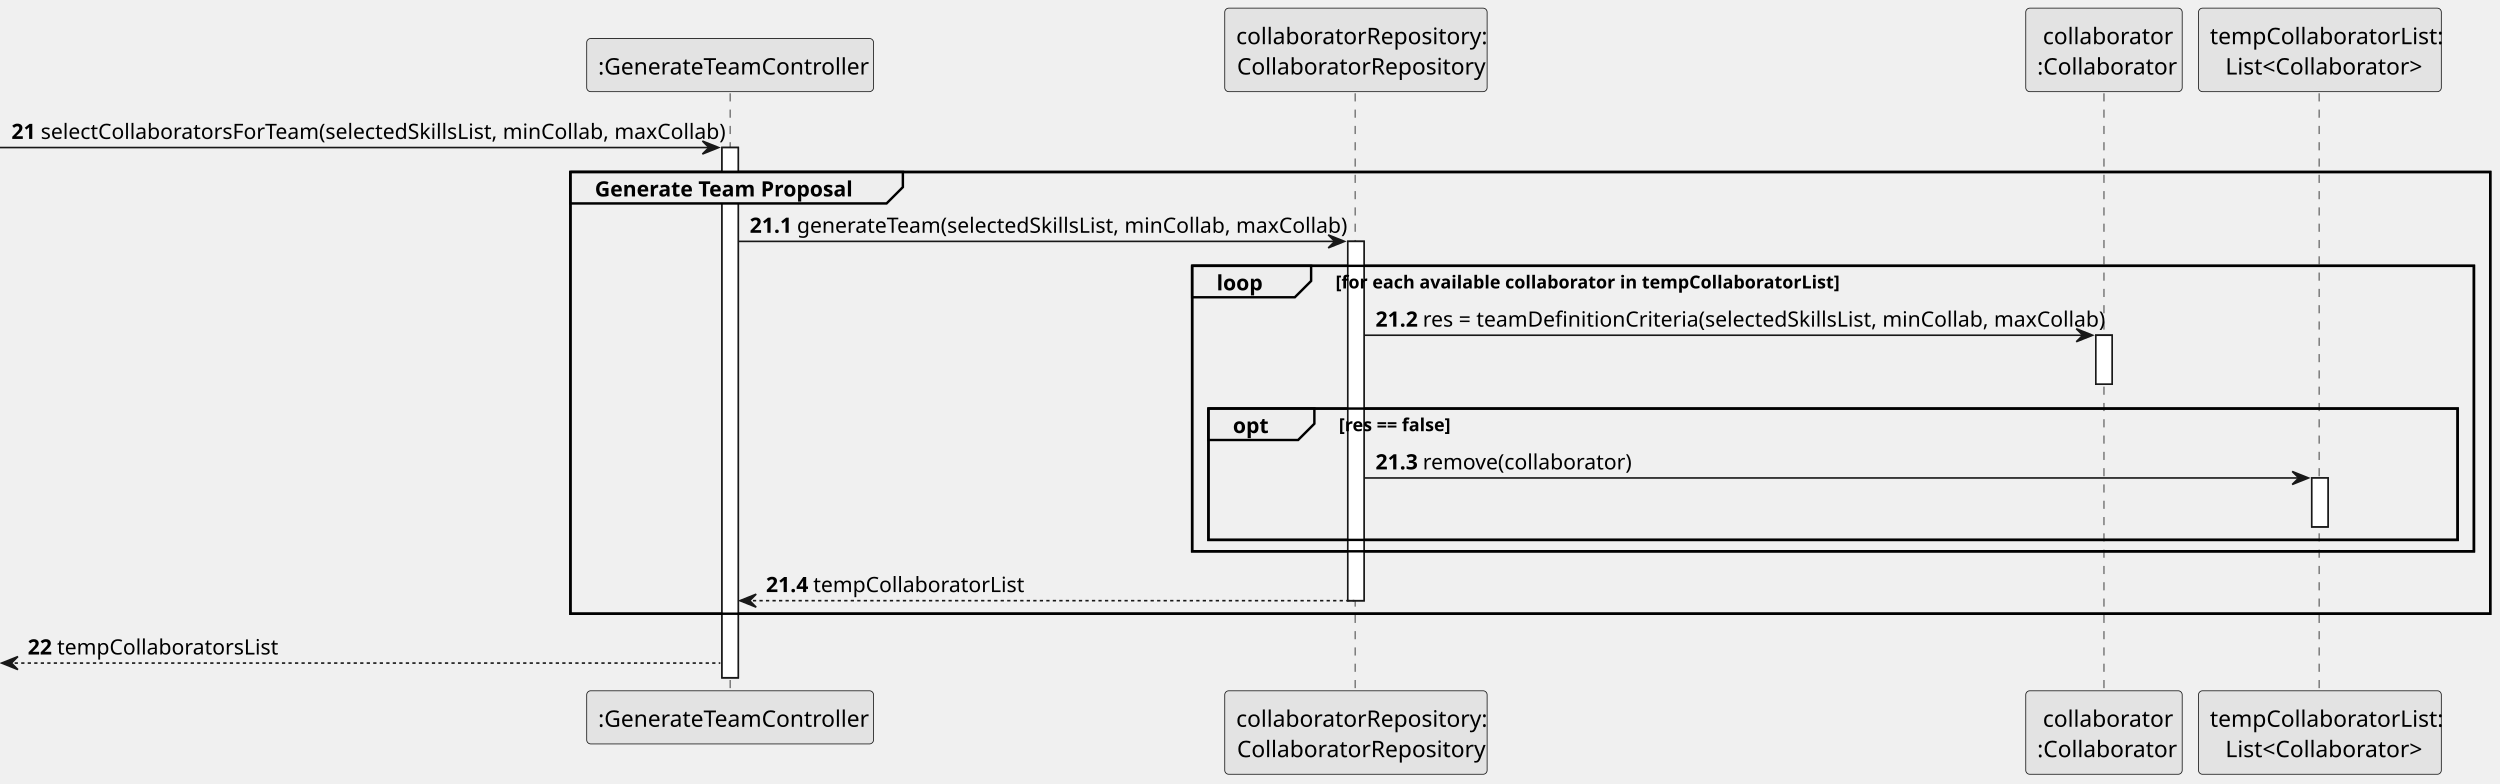
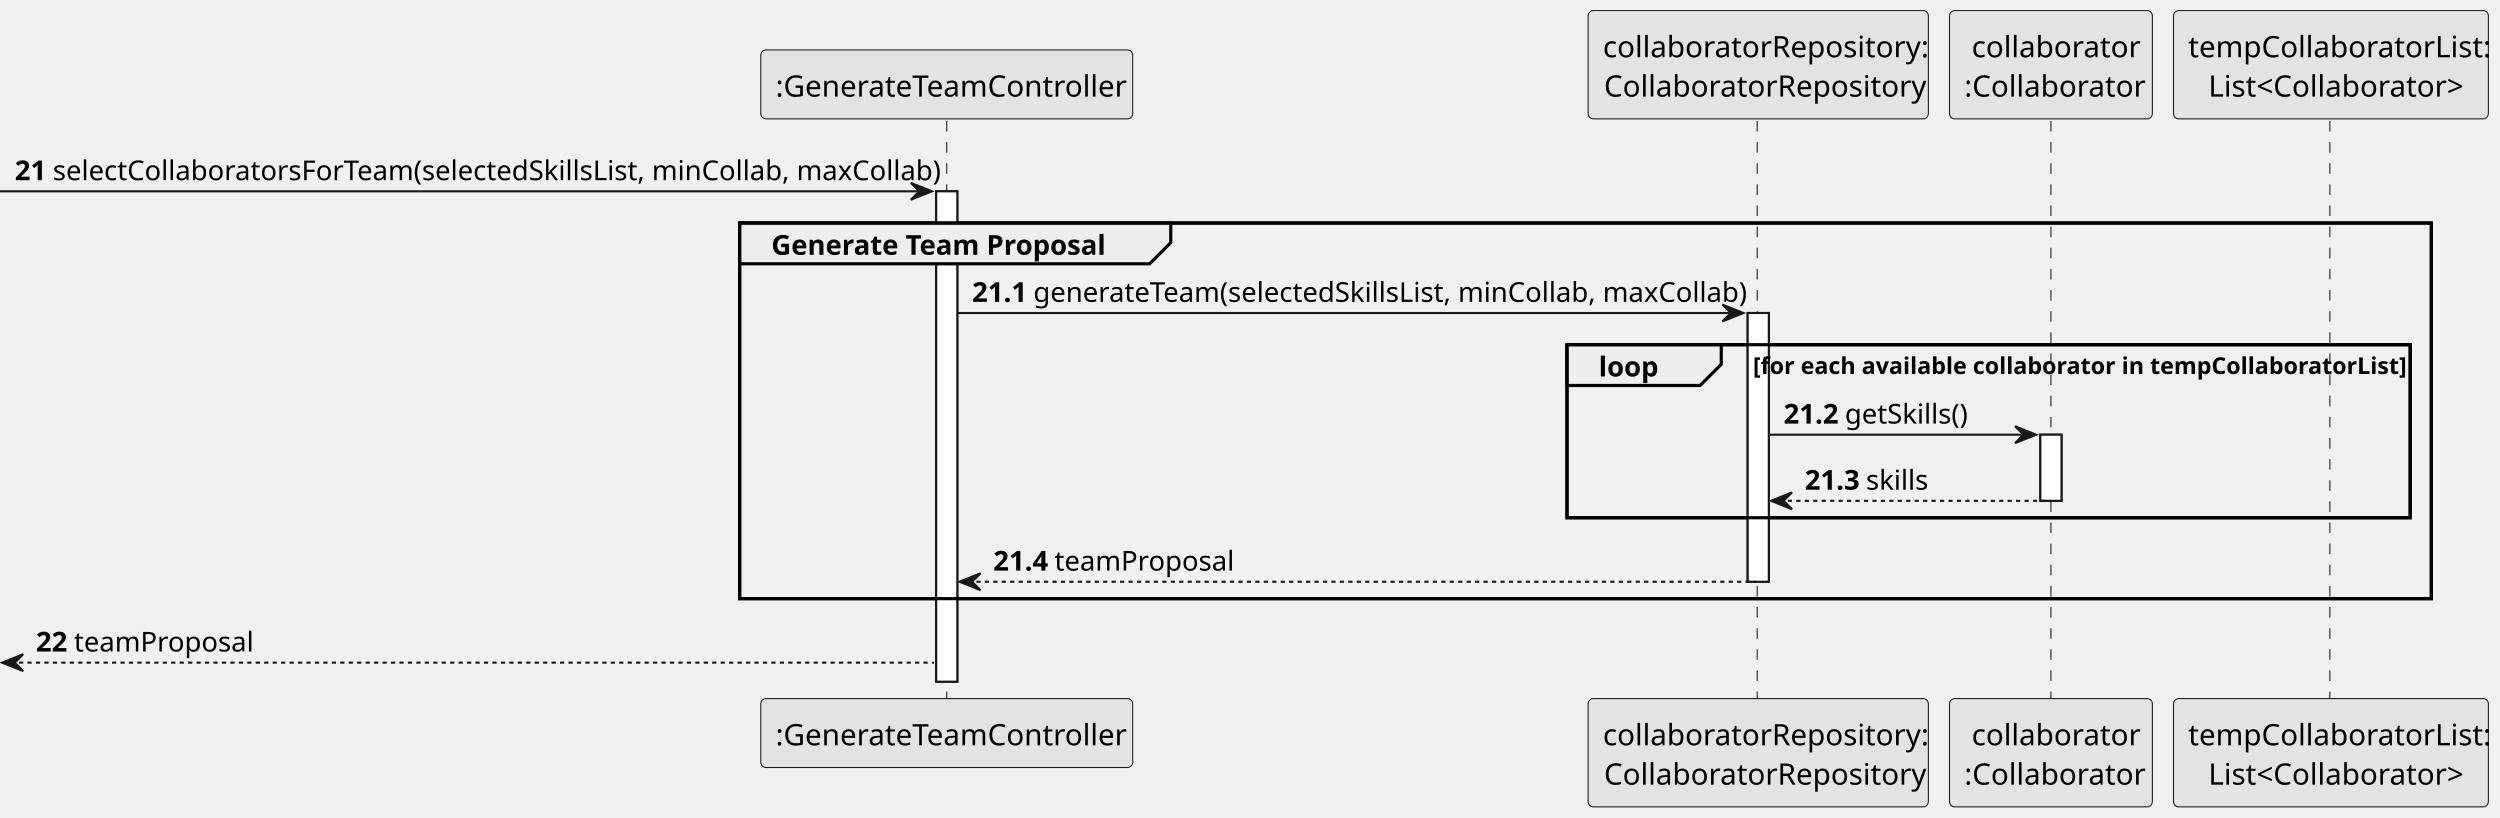
- <svg xmlns="http://www.w3.org/2000/svg" contentStyleType="text/css" height="481px" preserveAspectRatio="none" style="width:1534px;height:481px;background:#FFFFFF;" version="1.1" viewBox="0 0 1534 481" width="1534px" zoomAndPan="magnify">
+ <svg xmlns="http://www.w3.org/2000/svg" contentStyleType="text/css" height="387px" preserveAspectRatio="none" style="width:1183px;height:387px;background:#FFFFFF;" version="1.1" viewBox="0 0 1183 387" width="1183px" zoomAndPan="magnify">
  <defs />
  <g>
-     <rect fill="#FFFFFF" height="325.328" style="stroke:#181818;stroke-width:1.0;" width="10" x="443" y="90.533" />
-     <rect fill="#FFFFFF" height="220.455" style="stroke:#181818;stroke-width:1.0;" width="10" x="827" y="148.115" />
-     <rect fill="#FFFFFF" height="30" style="stroke:#181818;stroke-width:1.0;" width="10" x="1286" y="205.697" />
-     <rect fill="#FFFFFF" height="30" style="stroke:#181818;stroke-width:1.0;" width="10" x="1418.5" y="293.279" />
-     <rect fill="none" height="271.037" style="stroke:#000000;stroke-width:1.5;" width="1178" x="350" y="105.533" />
-     <rect fill="none" height="175.164" style="stroke:#000000;stroke-width:1.5;" width="786.5" x="731.5" y="163.115" />
-     <rect fill="none" height="80.582" style="stroke:#000000;stroke-width:1.5;" width="766.5" x="741.5" y="250.697" />
-     <line style="stroke:#181818;stroke-width:0.5;stroke-dasharray:5.0,5.0;" x1="448" x2="448" y1="57.242" y2="424.861" />
-     <line style="stroke:#181818;stroke-width:0.5;stroke-dasharray:5.0,5.0;" x1="831.5" x2="831.5" y1="57.242" y2="424.861" />
-     <line style="stroke:#181818;stroke-width:0.5;stroke-dasharray:5.0,5.0;" x1="1291" x2="1291" y1="57.242" y2="424.861" />
-     <line style="stroke:#181818;stroke-width:0.5;stroke-dasharray:5.0,5.0;" x1="1423" x2="1423" y1="57.242" y2="424.861" />
+     <rect fill="#FFFFFF" height="232.037" style="stroke:#181818;stroke-width:1.0;" width="10" x="443" y="90.533" />
+     <rect fill="#FFFFFF" height="127.164" style="stroke:#181818;stroke-width:1.0;" width="10" x="827" y="148.115" />
+     <rect fill="#FFFFFF" height="31.291" style="stroke:#181818;stroke-width:1.0;" width="10" x="965.5" y="205.697" />
+     <rect fill="none" height="177.746" style="stroke:#000000;stroke-width:1.5;" width="800.5" x="350" y="105.533" />
+     <rect fill="none" height="81.873" style="stroke:#000000;stroke-width:1.5;" width="399" x="741.5" y="163.115" />
+     <line style="stroke:#181818;stroke-width:0.5;stroke-dasharray:5.0,5.0;" x1="448" x2="448" y1="57.242" y2="331.57" />
+     <line style="stroke:#181818;stroke-width:0.5;stroke-dasharray:5.0,5.0;" x1="831.5" x2="831.5" y1="57.242" y2="331.57" />
+     <line style="stroke:#181818;stroke-width:0.5;stroke-dasharray:5.0,5.0;" x1="970.5" x2="970.5" y1="57.242" y2="331.57" />
+     <line style="stroke:#181818;stroke-width:0.5;stroke-dasharray:5.0,5.0;" x1="1102.5" x2="1102.5" y1="57.242" y2="331.57" />
    <rect fill="#E3E3E3" height="32.621" rx="2.5" ry="2.5" style="stroke:#181818;stroke-width:0.5;" width="176" x="360" y="23.621" />
    <text fill="#000000" font-family="sans-serif" font-size="14" lengthAdjust="spacing" textLength="162" x="367" y="45.728">:GenerateTeamController</text>
-     <rect fill="#E3E3E3" height="32.621" rx="2.5" ry="2.5" style="stroke:#181818;stroke-width:0.5;" width="176" x="360" y="423.861" />
-     <text fill="#000000" font-family="sans-serif" font-size="14" lengthAdjust="spacing" textLength="162" x="367" y="445.969">:GenerateTeamController</text>
+     <rect fill="#E3E3E3" height="32.621" rx="2.5" ry="2.5" style="stroke:#181818;stroke-width:0.5;" width="176" x="360" y="330.57" />
+     <text fill="#000000" font-family="sans-serif" font-size="14" lengthAdjust="spacing" textLength="162" x="367" y="352.678">:GenerateTeamController</text>
    <rect fill="#E3E3E3" height="51.242" rx="2.5" ry="2.5" style="stroke:#181818;stroke-width:0.5;" width="161" x="751.5" y="5" />
    <text fill="#000000" font-family="sans-serif" font-size="14" lengthAdjust="spacing" textLength="147" x="758.5" y="27.107">collaboratorRepository:</text>
    <text fill="#000000" font-family="sans-serif" font-size="14" lengthAdjust="spacing" textLength="146" x="759" y="45.728">CollaboratorRepository</text>
-     <rect fill="#E3E3E3" height="51.242" rx="2.5" ry="2.5" style="stroke:#181818;stroke-width:0.5;" width="161" x="751.5" y="423.861" />
-     <text fill="#000000" font-family="sans-serif" font-size="14" lengthAdjust="spacing" textLength="147" x="758.5" y="445.969">collaboratorRepository:</text>
-     <text fill="#000000" font-family="sans-serif" font-size="14" lengthAdjust="spacing" textLength="146" x="759" y="464.59">CollaboratorRepository</text>
-     <rect fill="#E3E3E3" height="51.242" rx="2.5" ry="2.5" style="stroke:#181818;stroke-width:0.5;" width="96" x="1243" y="5" />
-     <text fill="#000000" font-family="sans-serif" font-size="14" lengthAdjust="spacing" textLength="75" x="1253.5" y="27.107">collaborator</text>
-     <text fill="#000000" font-family="sans-serif" font-size="14" lengthAdjust="spacing" textLength="82" x="1250" y="45.728">:Collaborator</text>
-     <rect fill="#E3E3E3" height="51.242" rx="2.5" ry="2.5" style="stroke:#181818;stroke-width:0.5;" width="96" x="1243" y="423.861" />
-     <text fill="#000000" font-family="sans-serif" font-size="14" lengthAdjust="spacing" textLength="75" x="1253.5" y="445.969">collaborator</text>
-     <text fill="#000000" font-family="sans-serif" font-size="14" lengthAdjust="spacing" textLength="82" x="1250" y="464.59">:Collaborator</text>
-     <rect fill="#E3E3E3" height="51.242" rx="2.5" ry="2.5" style="stroke:#181818;stroke-width:0.5;" width="149" x="1349" y="5" />
-     <text fill="#000000" font-family="sans-serif" font-size="14" lengthAdjust="spacing" textLength="135" x="1356" y="27.107">tempCollaboratorList:</text>
-     <text fill="#000000" font-family="sans-serif" font-size="14" lengthAdjust="spacing" textLength="116" x="1365.5" y="45.728">List&lt;Collaborator&gt;</text>
-     <rect fill="#E3E3E3" height="51.242" rx="2.5" ry="2.5" style="stroke:#181818;stroke-width:0.5;" width="149" x="1349" y="423.861" />
-     <text fill="#000000" font-family="sans-serif" font-size="14" lengthAdjust="spacing" textLength="135" x="1356" y="445.969">tempCollaboratorList:</text>
-     <text fill="#000000" font-family="sans-serif" font-size="14" lengthAdjust="spacing" textLength="116" x="1365.5" y="464.59">List&lt;Collaborator&gt;</text>
-     <rect fill="#FFFFFF" height="325.328" style="stroke:#181818;stroke-width:1.0;" width="10" x="443" y="90.533" />
-     <rect fill="#FFFFFF" height="220.455" style="stroke:#181818;stroke-width:1.0;" width="10" x="827" y="148.115" />
-     <rect fill="#FFFFFF" height="30" style="stroke:#181818;stroke-width:1.0;" width="10" x="1286" y="205.697" />
-     <rect fill="#FFFFFF" height="30" style="stroke:#181818;stroke-width:1.0;" width="10" x="1418.5" y="293.279" />
+     <rect fill="#E3E3E3" height="51.242" rx="2.5" ry="2.5" style="stroke:#181818;stroke-width:0.5;" width="161" x="751.5" y="330.57" />
+     <text fill="#000000" font-family="sans-serif" font-size="14" lengthAdjust="spacing" textLength="147" x="758.5" y="352.678">collaboratorRepository:</text>
+     <text fill="#000000" font-family="sans-serif" font-size="14" lengthAdjust="spacing" textLength="146" x="759" y="371.299">CollaboratorRepository</text>
+     <rect fill="#E3E3E3" height="51.242" rx="2.5" ry="2.5" style="stroke:#181818;stroke-width:0.5;" width="96" x="922.5" y="5" />
+     <text fill="#000000" font-family="sans-serif" font-size="14" lengthAdjust="spacing" textLength="75" x="933" y="27.107">collaborator</text>
+     <text fill="#000000" font-family="sans-serif" font-size="14" lengthAdjust="spacing" textLength="82" x="929.5" y="45.728">:Collaborator</text>
+     <rect fill="#E3E3E3" height="51.242" rx="2.5" ry="2.5" style="stroke:#181818;stroke-width:0.5;" width="96" x="922.5" y="330.57" />
+     <text fill="#000000" font-family="sans-serif" font-size="14" lengthAdjust="spacing" textLength="75" x="933" y="352.678">collaborator</text>
+     <text fill="#000000" font-family="sans-serif" font-size="14" lengthAdjust="spacing" textLength="82" x="929.5" y="371.299">:Collaborator</text>
+     <rect fill="#E3E3E3" height="51.242" rx="2.5" ry="2.5" style="stroke:#181818;stroke-width:0.5;" width="149" x="1028.5" y="5" />
+     <text fill="#000000" font-family="sans-serif" font-size="14" lengthAdjust="spacing" textLength="135" x="1035.5" y="27.107">tempCollaboratorList:</text>
+     <text fill="#000000" font-family="sans-serif" font-size="14" lengthAdjust="spacing" textLength="116" x="1045" y="45.728">List&lt;Collaborator&gt;</text>
+     <rect fill="#E3E3E3" height="51.242" rx="2.5" ry="2.5" style="stroke:#181818;stroke-width:0.5;" width="149" x="1028.5" y="330.57" />
+     <text fill="#000000" font-family="sans-serif" font-size="14" lengthAdjust="spacing" textLength="135" x="1035.5" y="352.678">tempCollaboratorList:</text>
+     <text fill="#000000" font-family="sans-serif" font-size="14" lengthAdjust="spacing" textLength="116" x="1045" y="371.299">List&lt;Collaborator&gt;</text>
+     <rect fill="#FFFFFF" height="232.037" style="stroke:#181818;stroke-width:1.0;" width="10" x="443" y="90.533" />
+     <rect fill="#FFFFFF" height="127.164" style="stroke:#181818;stroke-width:1.0;" width="10" x="827" y="148.115" />
+     <rect fill="#FFFFFF" height="31.291" style="stroke:#181818;stroke-width:1.0;" width="10" x="965.5" y="205.697" />
    <polygon fill="#181818" points="431,86.533,441,90.533,431,94.533,435,90.533" style="stroke:#181818;stroke-width:1.0;" />
    <line style="stroke:#181818;stroke-width:1.0;" x1="0" x2="437" y1="90.533" y2="90.533" />
    <text fill="#000000" font-family="sans-serif" font-size="13" font-weight="bold" lengthAdjust="spacing" textLength="14" x="7" y="85.27">21</text>
    <text fill="#000000" font-family="sans-serif" font-size="13" lengthAdjust="spacing" textLength="406" x="25" y="85.27">selectCollaboratorsForTeam(selectedSkillsList, minCollab, maxCollab)</text>
    <path d="M350,105.533 L554,105.533 L554,114.824 L544,124.824 L350,124.824 L350,105.533 " fill="#EEEEEE" style="stroke:#000000;stroke-width:1.5;" />
-     <rect fill="none" height="271.037" style="stroke:#000000;stroke-width:1.5;" width="1178" x="350" y="105.533" />
+     <rect fill="none" height="177.746" style="stroke:#000000;stroke-width:1.5;" width="800.5" x="350" y="105.533" />
    <text fill="#000000" font-family="sans-serif" font-size="13" font-weight="bold" lengthAdjust="spacing" textLength="159" x="365" y="120.561">Generate Team Proposal</text>
    <polygon fill="#181818" points="815,144.115,825,148.115,815,152.115,819,148.115" style="stroke:#181818;stroke-width:1.0;" />
    <line style="stroke:#181818;stroke-width:1.0;" x1="453" x2="821" y1="148.115" y2="148.115" />
    <text fill="#000000" font-family="sans-serif" font-size="13" font-weight="bold" lengthAdjust="spacing" textLength="25" x="460" y="142.852">21.1</text>
    <text fill="#000000" font-family="sans-serif" font-size="13" lengthAdjust="spacing" textLength="326" x="489" y="142.852">generateTeam(selectedSkillsList, minCollab, maxCollab)</text>
-     <path d="M731.5,163.115 L804.5,163.115 L804.5,172.406 L794.5,182.406 L731.5,182.406 L731.5,163.115 " fill="#EEEEEE" style="stroke:#000000;stroke-width:1.5;" />
-     <rect fill="none" height="175.164" style="stroke:#000000;stroke-width:1.5;" width="786.5" x="731.5" y="163.115" />
-     <text fill="#000000" font-family="sans-serif" font-size="13" font-weight="bold" lengthAdjust="spacing" textLength="28" x="746.5" y="178.144">loop</text>
-     <text fill="#000000" font-family="sans-serif" font-size="11" font-weight="bold" lengthAdjust="spacing" textLength="306" x="819.5" y="176.985">[for each available collaborator in tempCollaboratorList]</text>
-     <polygon fill="#181818" points="1274,201.697,1284,205.697,1274,209.697,1278,205.697" style="stroke:#181818;stroke-width:1.0;" />
-     <line style="stroke:#181818;stroke-width:1.0;" x1="837" x2="1280" y1="205.697" y2="205.697" />
+     <path d="M741.5,163.115 L814.5,163.115 L814.5,172.406 L804.5,182.406 L741.5,182.406 L741.5,163.115 " fill="#EEEEEE" style="stroke:#000000;stroke-width:1.5;" />
+     <rect fill="none" height="81.873" style="stroke:#000000;stroke-width:1.5;" width="399" x="741.5" y="163.115" />
+     <text fill="#000000" font-family="sans-serif" font-size="13" font-weight="bold" lengthAdjust="spacing" textLength="28" x="756.5" y="178.144">loop</text>
+     <text fill="#000000" font-family="sans-serif" font-size="11" font-weight="bold" lengthAdjust="spacing" textLength="306" x="829.5" y="176.985">[for each available collaborator in tempCollaboratorList]</text>
+     <polygon fill="#181818" points="953.5,201.697,963.5,205.697,953.5,209.697,957.5,205.697" style="stroke:#181818;stroke-width:1.0;" />
+     <line style="stroke:#181818;stroke-width:1.0;" x1="837" x2="959.5" y1="205.697" y2="205.697" />
    <text fill="#000000" font-family="sans-serif" font-size="13" font-weight="bold" lengthAdjust="spacing" textLength="25" x="844" y="200.435">21.2</text>
-     <text fill="#000000" font-family="sans-serif" font-size="13" lengthAdjust="spacing" textLength="401" x="873" y="200.435">res = teamDefinitionCriteria(selectedSkillsList, minCollab, maxCollab)</text>
-     <path d="M741.5,250.697 L806.5,250.697 L806.5,259.988 L796.5,269.988 L741.5,269.988 L741.5,250.697 " fill="#EEEEEE" style="stroke:#000000;stroke-width:1.5;" />
-     <rect fill="none" height="80.582" style="stroke:#000000;stroke-width:1.5;" width="766.5" x="741.5" y="250.697" />
-     <text fill="#000000" font-family="sans-serif" font-size="13" font-weight="bold" lengthAdjust="spacing" textLength="20" x="756.5" y="265.726">opt</text>
-     <text fill="#000000" font-family="sans-serif" font-size="11" font-weight="bold" lengthAdjust="spacing" textLength="72" x="821.5" y="264.567">[res == false]</text>
-     <polygon fill="#181818" points="1406.5,289.279,1416.5,293.279,1406.5,297.279,1410.5,293.279" style="stroke:#181818;stroke-width:1.0;" />
-     <line style="stroke:#181818;stroke-width:1.0;" x1="837" x2="1412.5" y1="293.279" y2="293.279" />
-     <text fill="#000000" font-family="sans-serif" font-size="13" font-weight="bold" lengthAdjust="spacing" textLength="25" x="844" y="288.017">21.3</text>
-     <text fill="#000000" font-family="sans-serif" font-size="13" lengthAdjust="spacing" textLength="116" x="873" y="288.017">remove(collaborator)</text>
-     <polygon fill="#181818" points="464,364.57,454,368.57,464,372.57,460,368.57" style="stroke:#181818;stroke-width:1.0;" />
-     <line style="stroke:#181818;stroke-width:1.0;stroke-dasharray:2.0,2.0;" x1="458" x2="831" y1="368.57" y2="368.57" />
-     <text fill="#000000" font-family="sans-serif" font-size="13" font-weight="bold" lengthAdjust="spacing" textLength="25" x="470" y="363.308">21.4</text>
-     <text fill="#000000" font-family="sans-serif" font-size="13" lengthAdjust="spacing" textLength="119" x="499" y="363.308">tempCollaboratorList</text>
-     <polygon fill="#181818" points="11,402.861,1,406.861,11,410.861,7,406.861" style="stroke:#181818;stroke-width:1.0;" />
-     <line style="stroke:#181818;stroke-width:1.0;stroke-dasharray:2.0,2.0;" x1="5" x2="442" y1="406.861" y2="406.861" />
-     <text fill="#000000" font-family="sans-serif" font-size="13" font-weight="bold" lengthAdjust="spacing" textLength="14" x="17" y="401.599">22</text>
-     <text fill="#000000" font-family="sans-serif" font-size="13" lengthAdjust="spacing" textLength="126" x="35" y="401.599">tempCollaboratorsList</text>
+     <text fill="#000000" font-family="sans-serif" font-size="13" lengthAdjust="spacing" textLength="58" x="873" y="200.435">getSkills()</text>
+     <polygon fill="#181818" points="848,232.988,838,236.988,848,240.988,844,236.988" style="stroke:#181818;stroke-width:1.0;" />
+     <line style="stroke:#181818;stroke-width:1.0;stroke-dasharray:2.0,2.0;" x1="842" x2="969.5" y1="236.988" y2="236.988" />
+     <text fill="#000000" font-family="sans-serif" font-size="13" font-weight="bold" lengthAdjust="spacing" textLength="25" x="854" y="231.726">21.3</text>
+     <text fill="#000000" font-family="sans-serif" font-size="13" lengthAdjust="spacing" textLength="30" x="883" y="231.726">skills</text>
+     <polygon fill="#181818" points="464,271.279,454,275.279,464,279.279,460,275.279" style="stroke:#181818;stroke-width:1.0;" />
+     <line style="stroke:#181818;stroke-width:1.0;stroke-dasharray:2.0,2.0;" x1="458" x2="831" y1="275.279" y2="275.279" />
+     <text fill="#000000" font-family="sans-serif" font-size="13" font-weight="bold" lengthAdjust="spacing" textLength="25" x="470" y="270.017">21.4</text>
+     <text fill="#000000" font-family="sans-serif" font-size="13" lengthAdjust="spacing" textLength="80" x="499" y="270.017">teamProposal</text>
+     <polygon fill="#181818" points="11,309.57,1,313.57,11,317.57,7,313.57" style="stroke:#181818;stroke-width:1.0;" />
+     <line style="stroke:#181818;stroke-width:1.0;stroke-dasharray:2.0,2.0;" x1="5" x2="442" y1="313.57" y2="313.57" />
+     <text fill="#000000" font-family="sans-serif" font-size="13" font-weight="bold" lengthAdjust="spacing" textLength="14" x="17" y="308.308">22</text>
+     <text fill="#000000" font-family="sans-serif" font-size="13" lengthAdjust="spacing" textLength="80" x="35" y="308.308">teamProposal</text>
  </g>
</svg>
